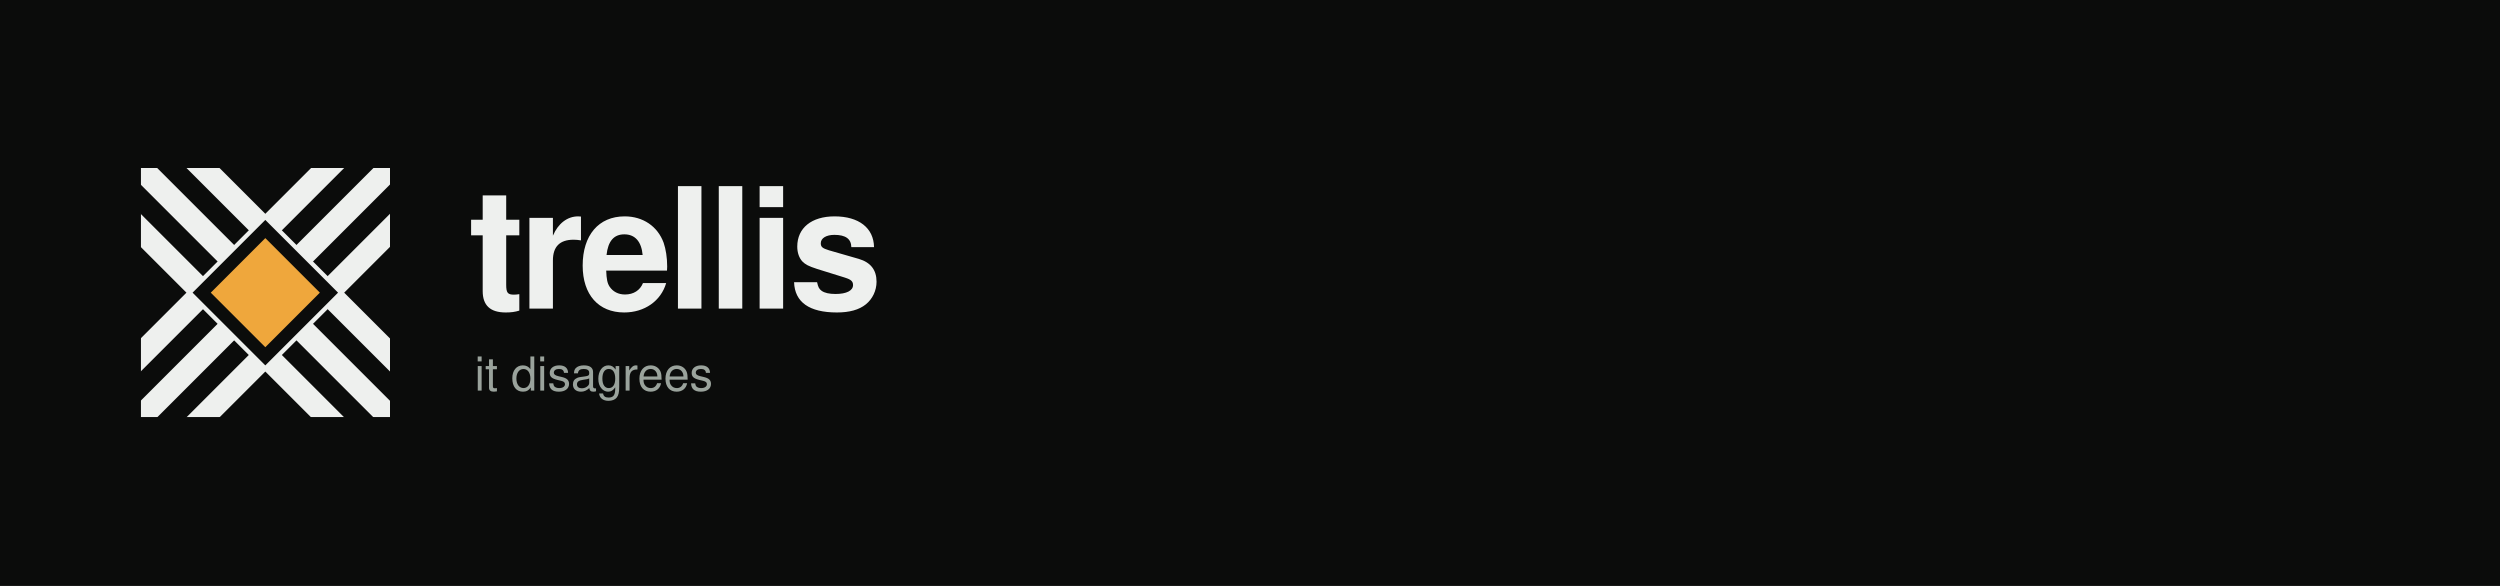
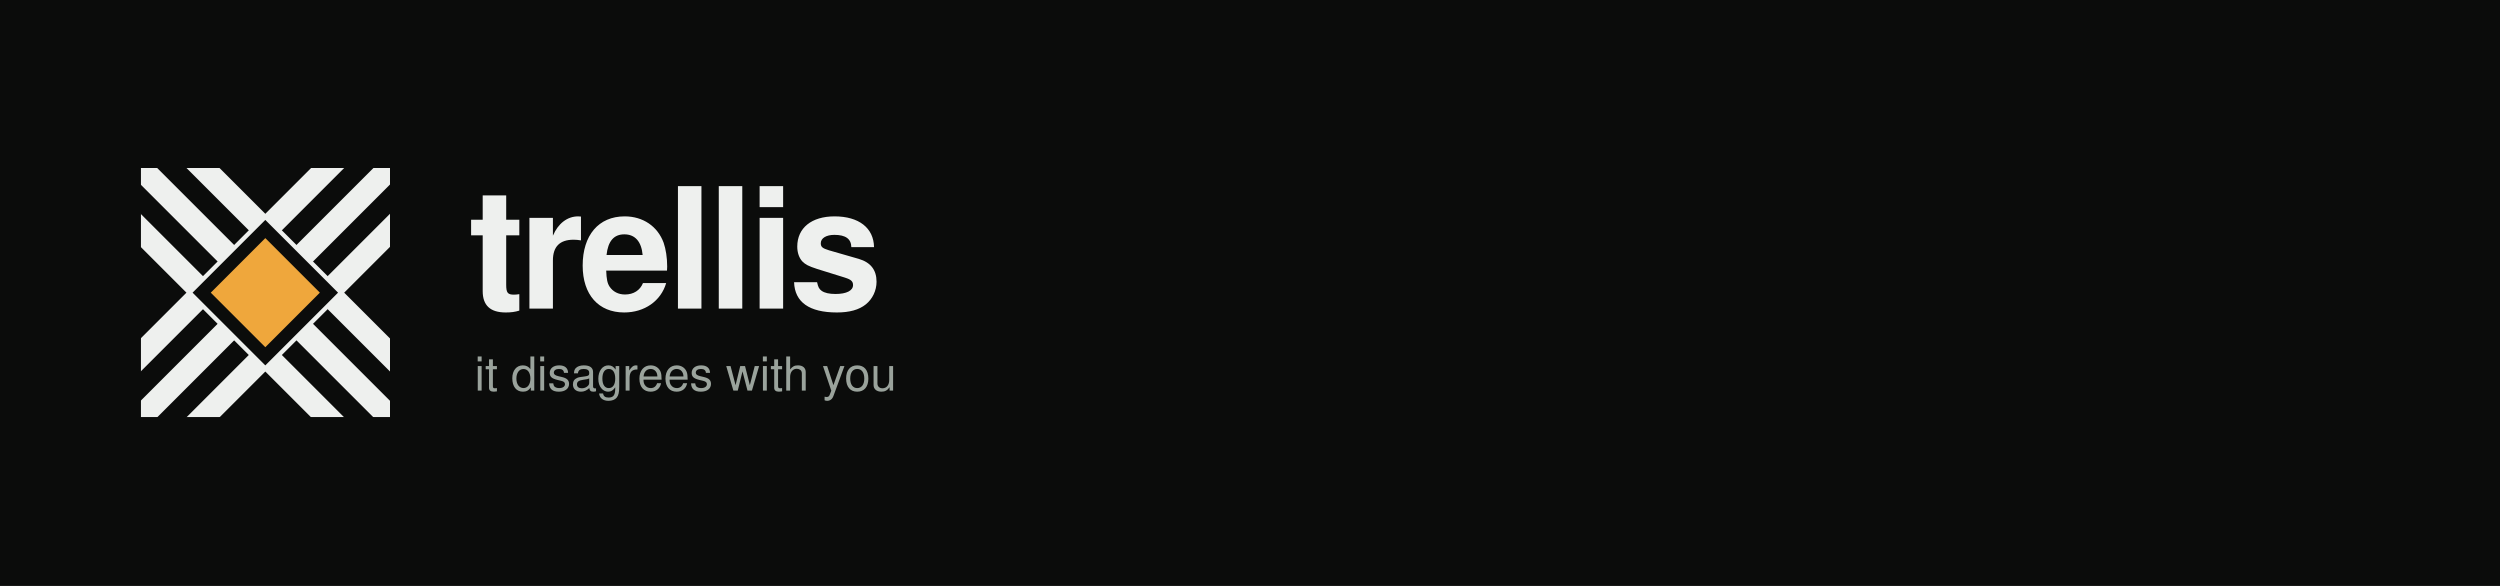
<svg xmlns="http://www.w3.org/2000/svg" viewBox="0 0 1280 300" width="1280" height="300">
  <rect width="1280" height="300" fill="#0b0c0b" />
  <g transform="translate(72,86) scale(1.33)">
    <mask id="gap-b">
      <rect width="96" height="96" fill="#fff" />
      <path d="M48 20 L76 48 L48 76 L20 48 Z" fill="#000" />
    </mask>
    <clipPath id="box-b">
      <rect width="96" height="96" />
    </clipPath>
    <g clip-path="url(#box-b)">
      <g mask="url(#gap-b)" stroke="#eef0ee" stroke-width="9" fill="none">
        <path d="M-40 -64 L136 112 M-40 -40 L136 136 M-40 -16 L136 160" />
        <path d="M-40 112 L136 -64 M-40 136 L136 -40 M-40 160 L136 -16" />
      </g>
      <path d="M48 27 L69 48 L48 69 L27 48 Z" fill="#efa73c" />
    </g>
  </g>
  <text x="240" y="158" font-family="Archivo, &quot;Helvetica Neue&quot;, Helvetica, Arial, sans-serif" font-weight="700" font-size="86" letter-spacing="-3" fill="#eef0ee">trellis</text>
-   <text x="243" y="200" font-family="Archivo, &quot;Helvetica Neue&quot;, Helvetica, Arial, sans-serif" font-weight="400" font-size="24" fill="#9aa39c">it disagrees</text>
+   <text x="243" y="200" font-family="Archivo, &quot;Helvetica Neue&quot;, Helvetica, Arial, sans-serif" font-weight="400" font-size="24" fill="#9aa39c">it disagrees with you</text>
</svg>
